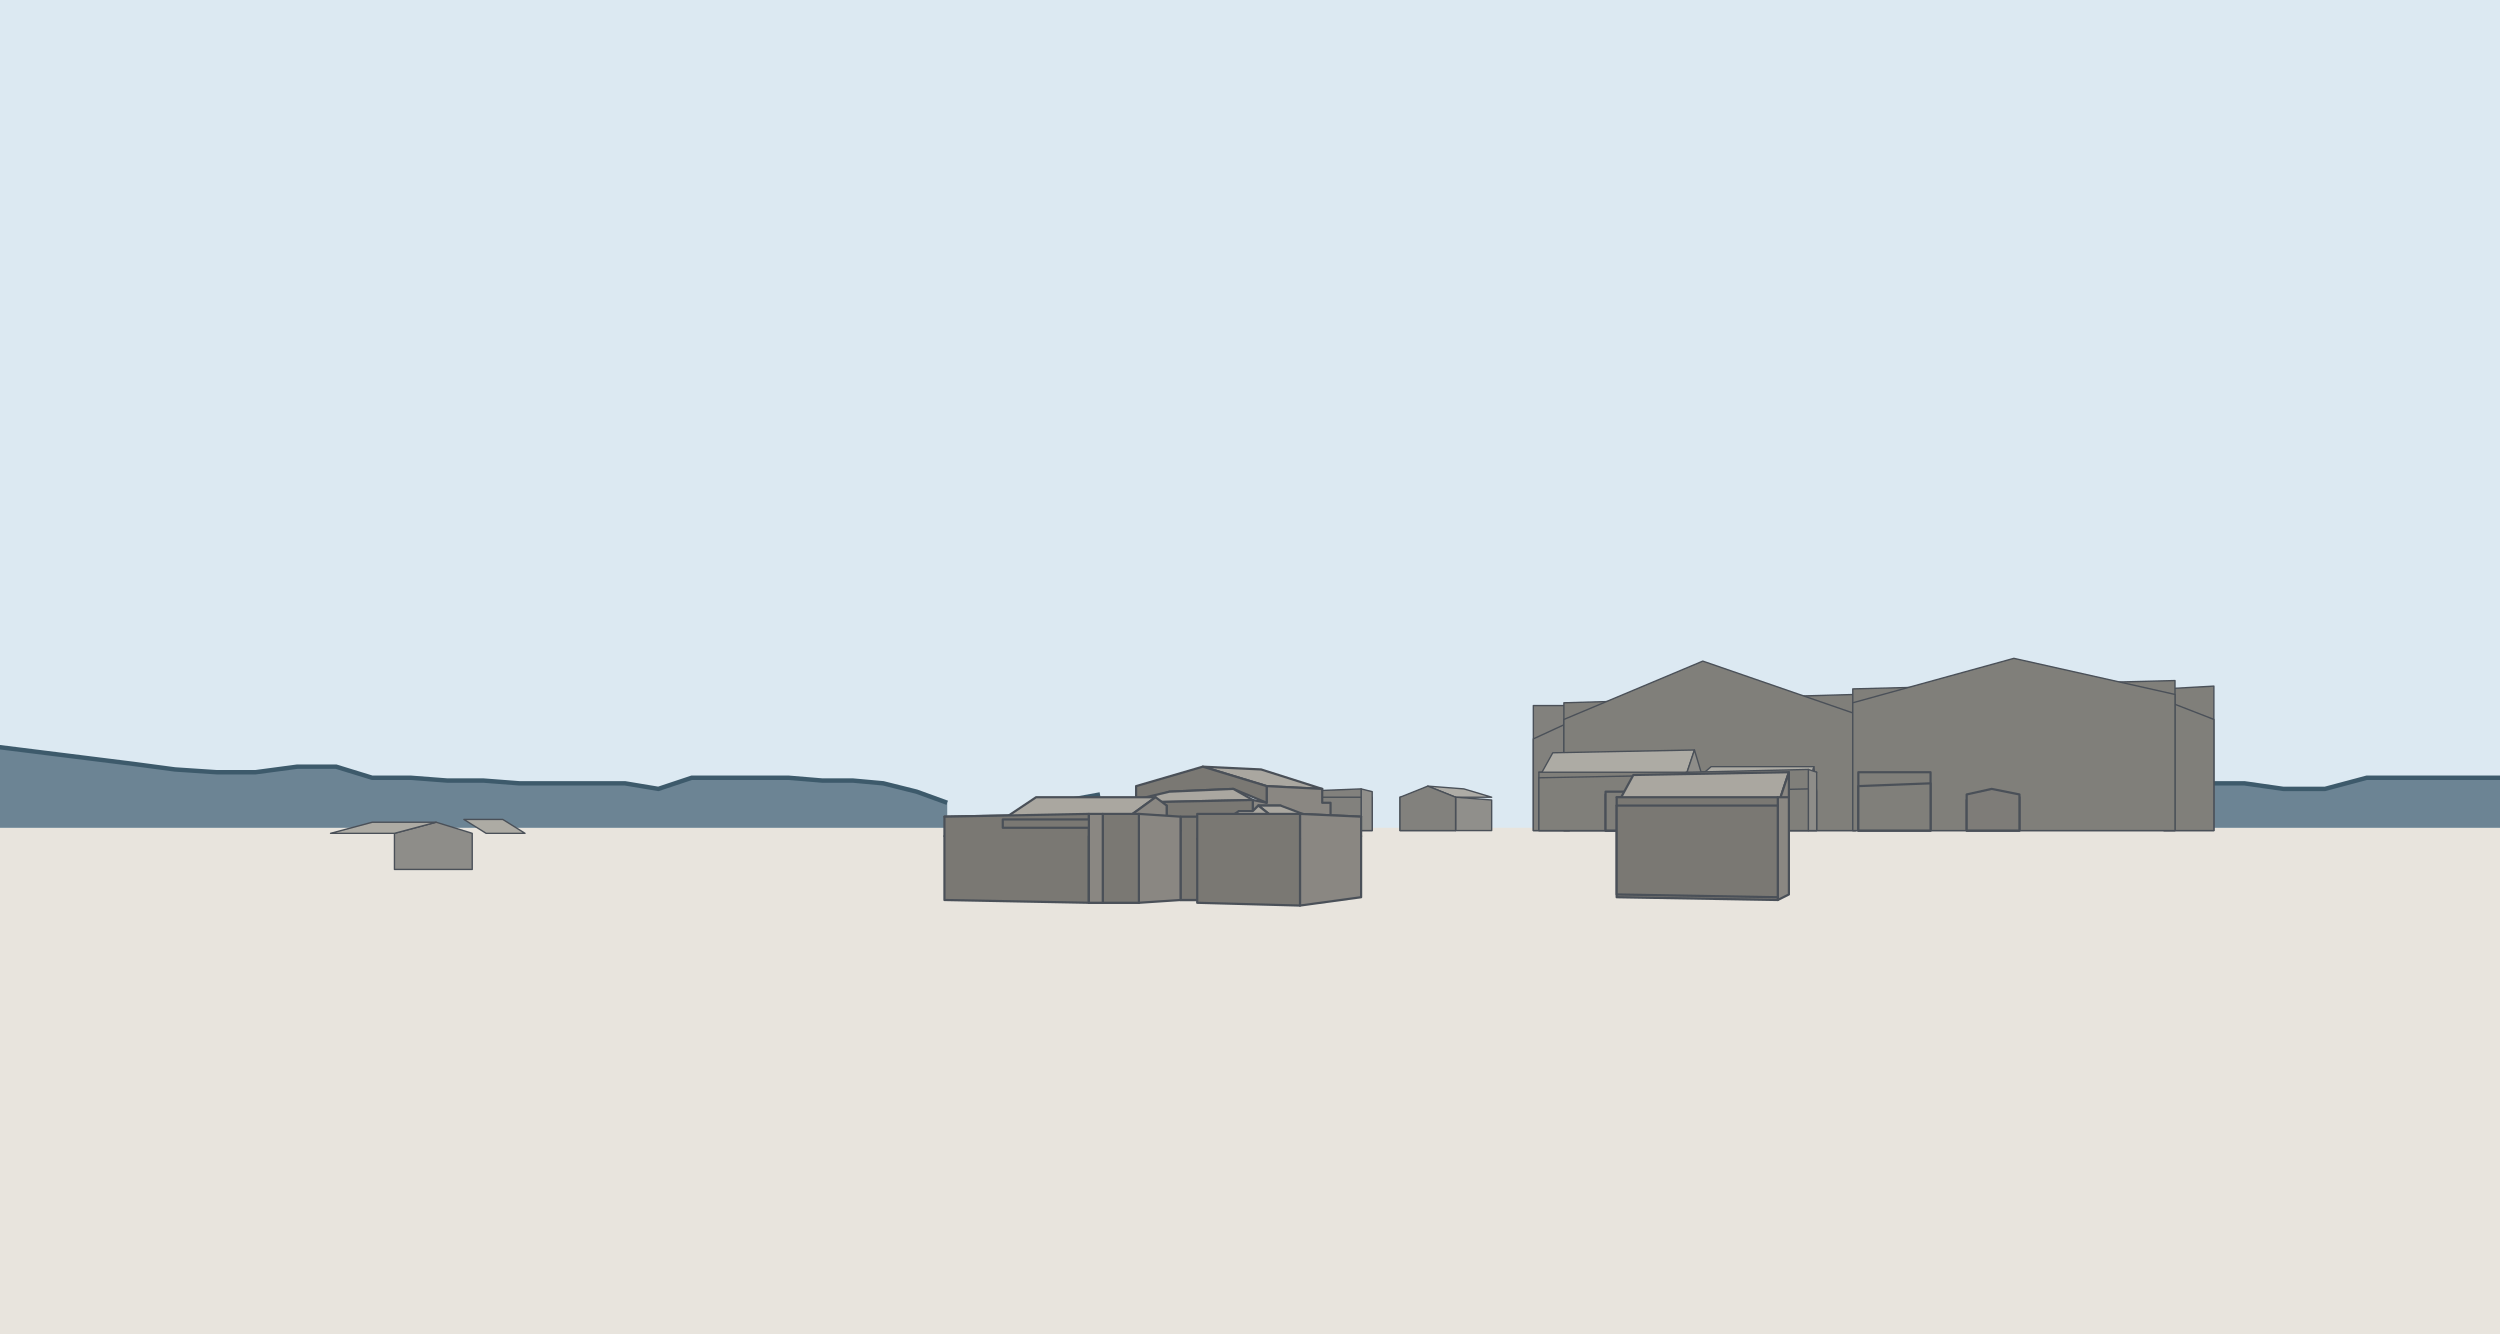
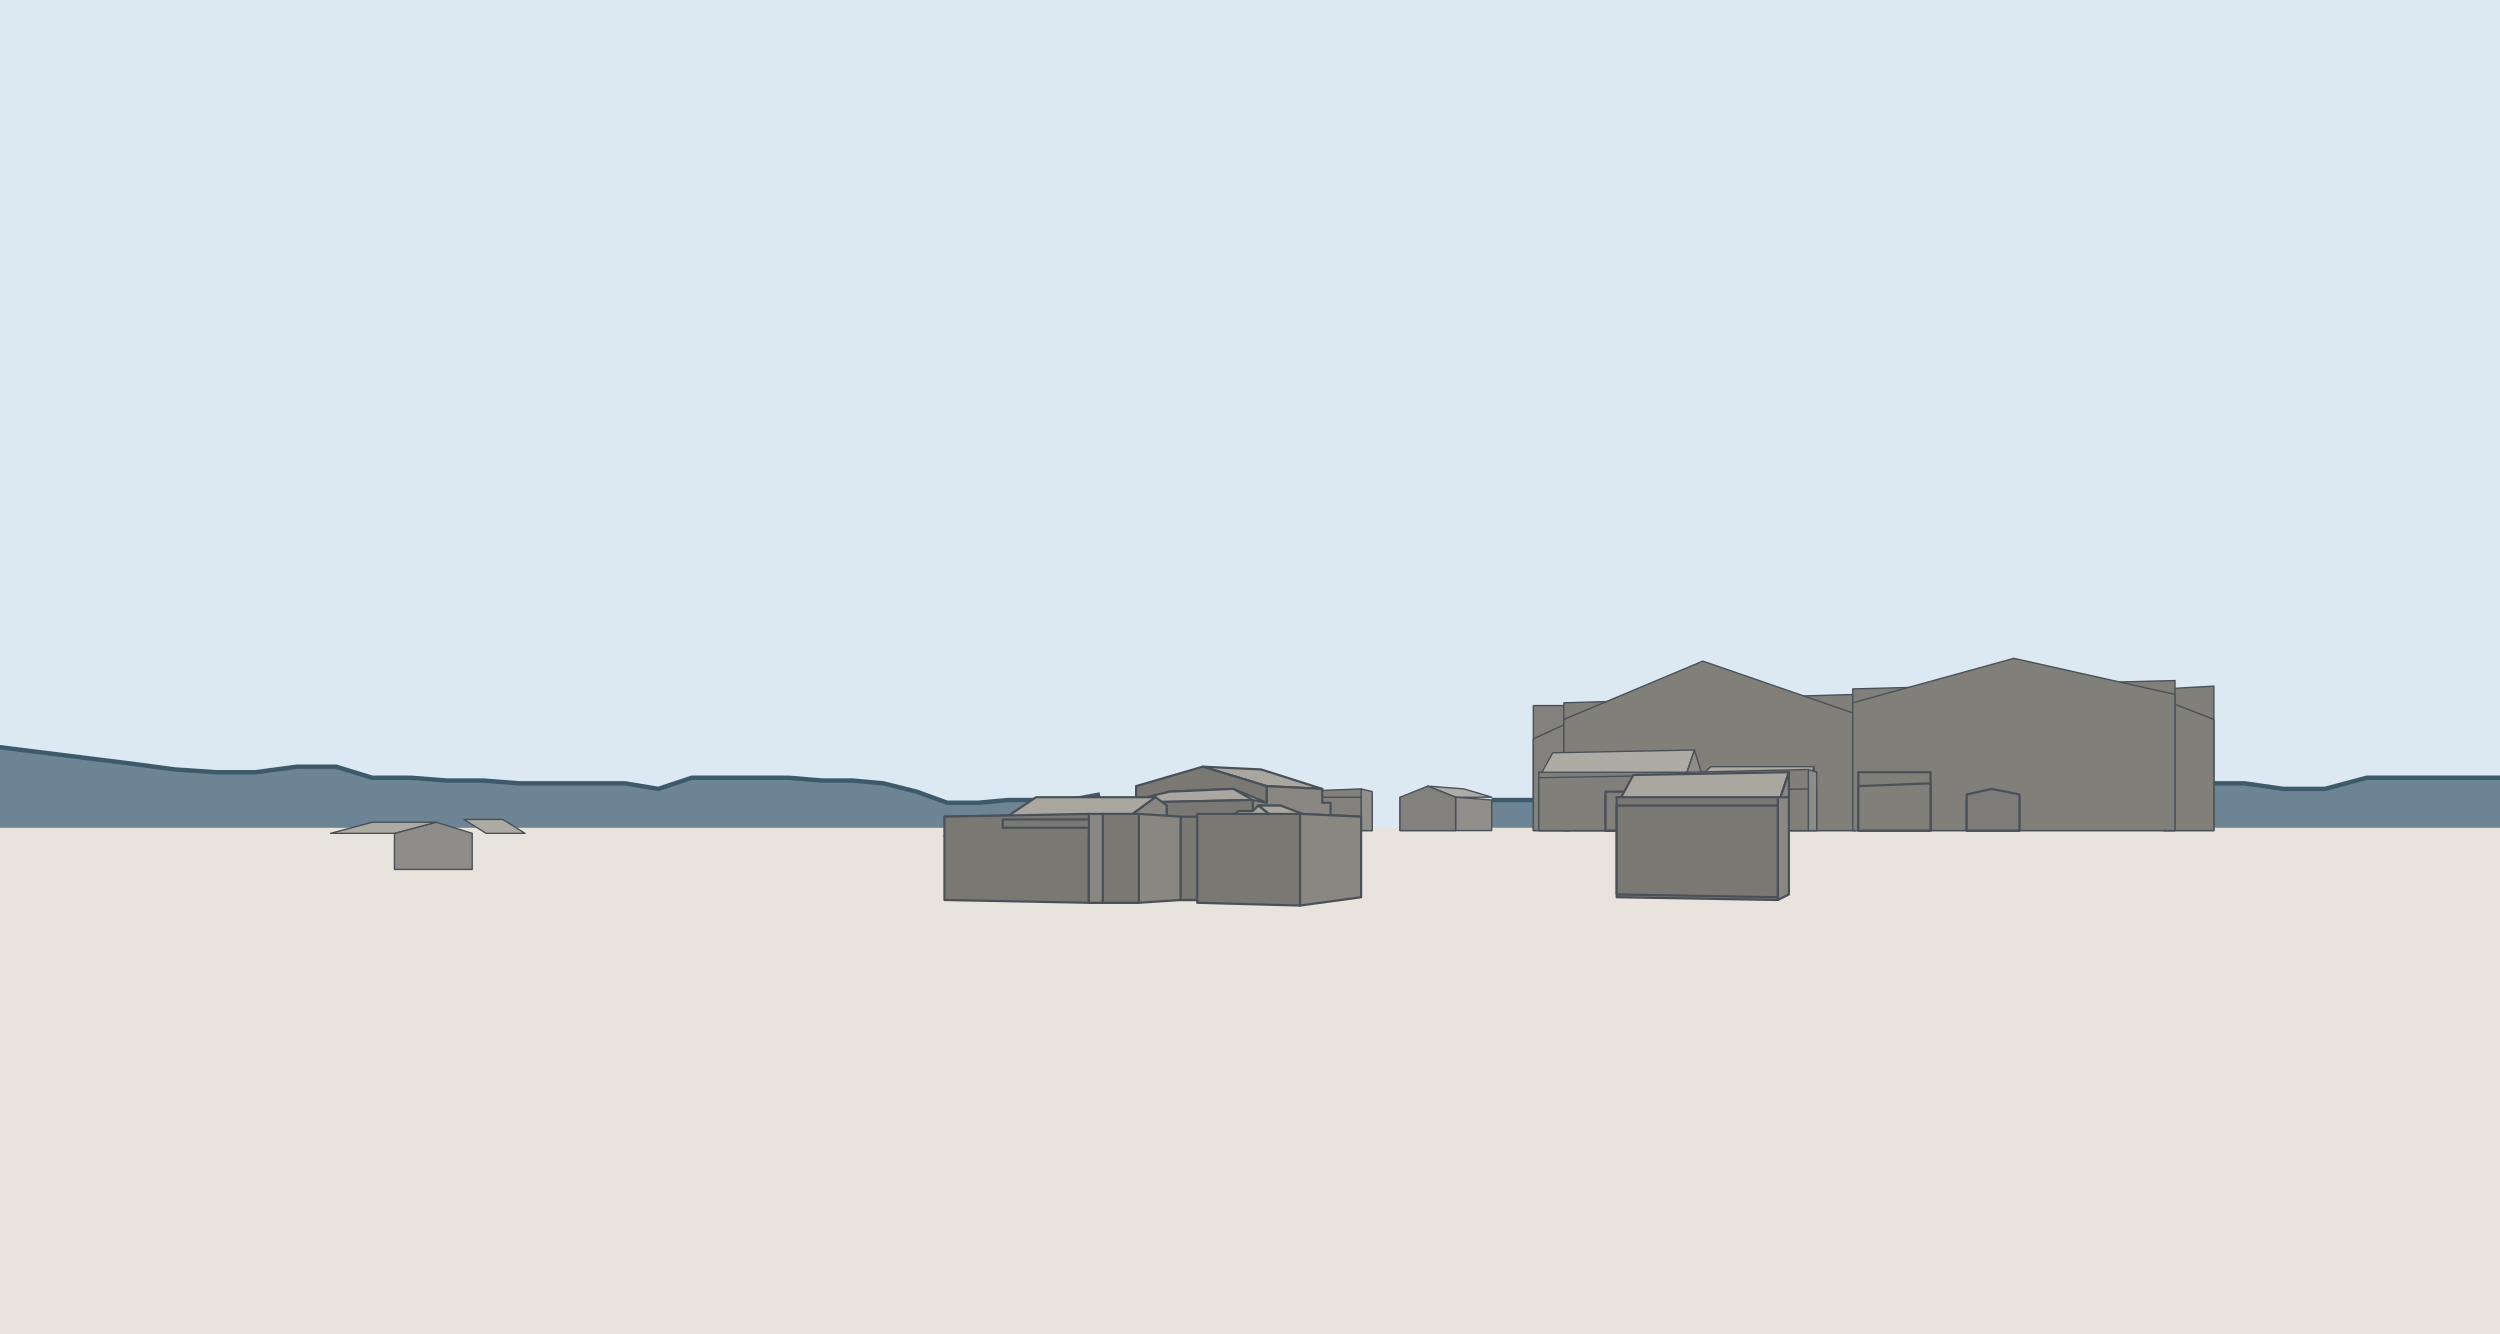
<svg xmlns="http://www.w3.org/2000/svg" viewBox="0 0 900 480">
  <rect width="900" height="480" fill="#dce9f2" />
  <rect y="298" width="900" height="480" fill="#e8e4dd" />
-   <polygon points="-70,298 -70,273 -52,271 -34,272 -17,269 0,269 16,271 32,273 48,275 63,277 78,278 92,278 107,276 121,276 134,280 148,280 161,281 174,281 187,282 200,282 212,282 225,282 237,284 249,280 261,280 272,280 284,280 296,281 307,281 318,282 330,285 341,289 341,298" fill="#6c8494" />
-   <polyline points="-70,273 -52,271 -34,272 -17,269 0,269 16,271 32,273 48,275 63,277 78,278 92,278 107,276 121,276 134,280 148,280 161,281 174,281 187,282 200,282 212,282 225,282 237,284 249,280 261,280 272,280 284,280 296,281 307,281 318,282 330,285 341,289" fill="none" stroke="#3d5a6b" stroke-width="1.6" />
-   <polygon points="374,298 374,288 385,288 396,286 396,298" fill="#6c8494" />
-   <polyline points="374,288 385,288 396,286" fill="none" stroke="#3d5a6b" stroke-width="1.6" />
-   <polygon points="593,298 593,288 604,289 604,298" fill="#6c8494" />
-   <polyline points="593,288 604,289" fill="none" stroke="#3d5a6b" stroke-width="1.6" />
-   <polygon points="688,298 688,284 700,284 713,284 713,298" fill="#6c8494" />
-   <polyline points="688,284 700,284 713,284" fill="none" stroke="#3d5a6b" stroke-width="1.6" />
-   <polygon points="739,298 739,282 752,282 752,298" fill="#6c8494" />
-   <polyline points="739,282 752,282" fill="none" stroke="#3d5a6b" stroke-width="1.6" />
-   <polygon points="793,298 793,282 808,282 822,284 837,284 852,280 868,280 884,280 900,280 900,298" fill="#6c8494" />
-   <polyline points="793,282 808,282 822,284 837,284 852,280 868,280 884,280 900,280" fill="none" stroke="#3d5a6b" stroke-width="1.6" />
-   <polygon points="934,298 934,288 952,288 970,288 970,298" fill="#6c8494" />
-   <polyline points="934,288 952,288 970,288" fill="none" stroke="#3d5a6b" stroke-width="1.6" />
+   <polygon points="-70,298 -70,273 -52,271 -34,272 -17,269 0,269 16,271 32,273 48,275 63,277 78,278 92,278 107,276 121,276 134,280 148,280 161,281 174,281 187,282 200,282 212,282 225,282 237,284 249,280 261,280 272,280 284,280 296,281 307,281 318,282 330,285 341,289 352,289 363,288 374,288 385,288 396,286 396,298" fill="#6c8494" />
+   <polyline points="-70,273 -52,271 -34,272 -17,269 0,269 16,271 32,273 48,275 63,277 78,278 92,278 107,276 121,276 134,280 148,280 161,281 174,281 187,282 200,282 212,282 225,282 237,284 249,280 261,280 272,280 284,280 296,281 307,281 318,282 330,285 341,289 352,289 363,288 374,288 385,288 396,286" fill="none" stroke="#3d5a6b" stroke-width="1.6" />
+   <polygon points="537,298 537,288 548,288 559,288 570,288 582,288 593,288 604,289 616,289 628,288 639,288 651,288 663,286 675,285 688,284 700,284 713,284 726,283 739,282 752,282 766,282 779,282 793,282 808,282 822,284 837,284 852,280 868,280 884,280 900,280 917,284 934,288 952,288 970,288 970,298" fill="#6c8494" />
+   <polyline points="537,288 548,288 559,288 570,288 582,288 593,288 604,289 616,289 628,288 639,288 651,288 663,286 675,285 688,284 700,284 713,284 726,283 739,282 752,282 766,282 779,282 793,282 808,282 822,284 837,284 852,280 868,280 884,280 900,280 917,284 934,288 952,288 970,288" fill="none" stroke="#3d5a6b" stroke-width="1.6" />
  <g fill="#908f8b" stroke="#4a5058" stroke-linejoin="round" stroke-width="0.5">
    <polygon points="494,287 490,287 490,299 494,299 494,287" />
    <polygon points="490,299 494,299 494,285 490,284 490,299" />
  </g>
  <g fill="#82817d" stroke="#4a5058" stroke-linejoin="round" stroke-width="0.5">
    <polygon points="465,299 490,299 490,284 465,285 465,299" />
    <polygon points="490,287 465,287 465,299 490,299 490,287" />
  </g>
  <g fill="#aeaca6" stroke="#4a5058" stroke-linejoin="round" stroke-width="0.5">
    <polygon points="514,283 524,287 537,287 527,284 514,283" />
  </g>
  <g fill="#82817d" stroke="#4a5058" stroke-linejoin="round" stroke-width="0.5">
    <polygon points="552,299 565,299 565,254 552,254 552,299" />
    <polygon points="565,260 552,266 552,299 565,299 565,260" />
  </g>
  <g fill="#908f8b" stroke="#4a5058" stroke-linejoin="round" stroke-width="0.5">
    <polygon points="524,299 537,299 537,288 524,287 524,299" />
  </g>
  <g fill="#82817d" stroke="#4a5058" stroke-linejoin="round" stroke-width="0.5">
    <polygon points="504,299 524,299 524,287 504,287 504,299" />
    <polygon points="524,299 524,287 514,283 504,287 504,299 524,299" />
  </g>
  <g fill="#807f7a" stroke="#4a5058" stroke-linejoin="round" stroke-width="0.5">
    <polygon points="563,299 668,299 668,250 563,253 563,299" />
    <polygon points="668,299 668,257 613,238 563,259 563,299 668,299" />
  </g>
  <g fill="#adaba4" stroke="#4a5058" stroke-linejoin="round" stroke-width="0.5">
    <polygon points="654,278 613,279 563,279 559,279 554,278 607,278 608,278 651,277 654,278" />
    <polygon points="559,271 554,280 607,279 610,270 559,271" />
  </g>
  <g fill="#8e8d89" stroke="#4a5058" stroke-linejoin="round" stroke-width="0.5">
    <polygon points="613,285 613,280 610,270 607,279 607,299 608,299 608,285 609,282 612,283 613,285" />
  </g>
  <g fill="#adaba4" stroke="#4a5058" stroke-linejoin="round" stroke-width="0.5">
    <polygon points="616,276 609,282 608,285 651,284 653,276 616,276" />
  </g>
  <g fill="#8e8d89" stroke="#4a5058" stroke-linejoin="round" stroke-width="0.5">
    <polygon points="654,299 654,285 653,276 651,284 651,299 654,299" />
  </g>
  <g fill="#807f7a" stroke="#4a5058" stroke-linejoin="round" stroke-width="0.5">
    <polygon points="554,299 607,299 607,278 554,278 554,299" />
    <polygon points="607,279 554,280 554,299 607,299 607,279" />
  </g>
  <g fill="#8e8d89" stroke="#4a5058" stroke-linejoin="round" stroke-width="0.5">
    <polygon points="651,299 654,299 654,278 651,277 651,299" />
    <polygon points="607,299 608,299 608,278 607,278 607,299" />
  </g>
  <g fill="#807f7a" stroke="#4a5058" stroke-linejoin="round" stroke-width="0.5">
    <polygon points="608,299 651,299 651,277 608,278 608,299" />
  </g>
  <g fill="#8e8d89" stroke="#4a5058" stroke-linejoin="round" stroke-width="0.5">
    <polygon points="170,313 170,300 157,296 142,300 142,313 170,313" />
  </g>
  <g fill="#adaba4" stroke="#4a5058" stroke-linejoin="round" stroke-width="0.5">
    <polygon points="134,296 119,300 142,300 157,296 134,296" />
  </g>
  <g fill="#807f7a" stroke="#4a5058" stroke-linejoin="round" stroke-width="0.5">
    <polygon points="651,284 608,285 608,299 651,299 651,284" />
    <polygon points="779,299 797,299 797,247 779,248 779,299" />
  </g>
  <g fill="#adaba4" stroke="#4a5058" stroke-linejoin="round" stroke-width="0.5">
    <polygon points="181,295 167,295 175,300 189,300 181,295" />
  </g>
  <g fill="#807f7a" stroke="#4a5058" stroke-linejoin="round" stroke-width="0.5">
    <polygon points="797,259 779,252 779,299 797,299 797,259" />
    <polygon points="667,299 783,299 783,245 667,248 667,299" />
    <polygon points="783,299 783,250 725,237 667,253 667,299 783,299" />
  </g>
  <g fill="#807f7a" stroke="#4a5058" stroke-linejoin="round" stroke-width="0.8">
    <polygon points="669,299 695,299 695,278 669,278 669,299" />
    <polygon points="695,282 669,283 669,299 695,299 695,282" />
    <polygon points="578,299 627,299 627,286 578,286 578,299" />
    <polygon points="627,285 578,285 578,299 627,299 627,285" />
  </g>
  <g fill="#7e7c78" stroke="#4a5058" stroke-linejoin="round" stroke-width="0.8">
    <polygon points="708,299 727,299 727,287 708,288 708,299" />
    <polygon points="727,299 727,286 717,284 708,286 708,299 727,299" />
  </g>
  <g fill="#8a8782" stroke="#4a5058" stroke-linejoin="round" stroke-width="0.8">
    <polygon points="467,323 479,321 479,294 467,294 467,323" />
  </g>
  <g fill="#aaa7a0" stroke="#4a5058" stroke-linejoin="round" stroke-width="0.8">
    <polygon points="454,277 433,276 456,283 476,284 454,277" />
    <polygon points="644,287 589,288 588,287 582,287 640,287 644,287" />
    <polygon points="588,279 582,290 640,290 644,278 588,279" />
  </g>
  <g fill="#8a8782" stroke="#4a5058" stroke-linejoin="round" stroke-width="0.8">
    <polygon points="479,289 476,289 476,284 456,283 456,289 451,288 451,292 453,290 461,290 467,301 467,323 479,321 479,289" />
    <polygon points="644,321 644,290 644,278 640,290 640,323 644,321" />
    <polygon points="640,324 644,322 644,287 640,287 640,324" />
  </g>
  <g fill="#aaa7a0" stroke="#4a5058" stroke-linejoin="round" stroke-width="0.8">
    <polygon points="467,294 479,294 435,294 432,294 414,294 374,294 340,294 392,293 397,293 410,293 425,294 439,294 431,293 468,293 490,294 467,294" />
  </g>
  <g fill="#7a7873" stroke="#4a5058" stroke-linejoin="round" stroke-width="0.8">
    <polygon points="582,323 640,324 640,287 582,287 582,323" />
    <polygon points="433,276 409,283 409,289 421,285 444,284 456,289 456,283 433,276" />
    <polygon points="640,290 582,290 582,322 640,323 640,290" />
  </g>
  <g fill="#aaa7a0" stroke="#4a5058" stroke-linejoin="round" stroke-width="0.8">
    <polygon points="421,285 404,289 451,288 444,284 421,285" />
  </g>
  <g fill="#7a7873" stroke="#4a5058" stroke-linejoin="round" stroke-width="0.8">
    <polygon points="439,324 439,302 446,292 451,292 451,288 404,289 404,290 420,290 420,296 425,299 425,324 439,324" />
    <polygon points="425,324 439,324 439,294 425,294 425,324" />
  </g>
  <g fill="#aaa7a0" stroke="#4a5058" stroke-linejoin="round" stroke-width="0.8">
    <polygon points="416,287 373,287 361,295 405,295 416,287" />
    <polygon points="468,302 490,301 461,290 453,290 468,302" />
  </g>
  <g fill="#8a8782" stroke="#4a5058" stroke-linejoin="round" stroke-width="0.8">
    <polygon points="416,287 405,295 405,299 408,296 420,296 420,290 416,287" />
  </g>
  <g fill="#aaa7a0" stroke="#4a5058" stroke-linejoin="round" stroke-width="0.8">
    <polygon points="366,294 340,301 392,301 397,298 361,298 366,294" />
  </g>
  <g fill="#8a8782" stroke="#4a5058" stroke-linejoin="round" stroke-width="0.8">
    <polygon points="468,326 490,323 490,294 468,293 468,326" />
  </g>
  <g fill="#aaa7a0" stroke="#4a5058" stroke-linejoin="round" stroke-width="0.8">
    <polygon points="453,290 451,292 446,292 431,302 468,302 453,290" />
    <polygon points="410,299 425,299 420,296 408,296 410,299" />
  </g>
  <g fill="#8a8782" stroke="#4a5058" stroke-linejoin="round" stroke-width="0.8">
    <polygon points="410,325 425,324 425,294 410,293 410,325" />
  </g>
  <g fill="#7a7873" stroke="#4a5058" stroke-linejoin="round" stroke-width="0.8">
    <polygon points="340,324 392,325 392,293 340,294 340,324" />
    <polygon points="410,299 405,299 405,295 361,295 361,298 397,298 397,325 410,325 410,299" />
    <polygon points="397,325 410,325 410,293 397,293 397,325" />
  </g>
  <g fill="#8a8782" stroke="#4a5058" stroke-linejoin="round" stroke-width="0.8">
    <polygon points="397,325 397,298 392,301 392,325 397,325" />
    <polygon points="392,325 397,325 397,293 392,293 392,325" />
  </g>
  <g fill="#7a7873" stroke="#4a5058" stroke-linejoin="round" stroke-width="0.8">
    <polygon points="431,325 468,326 468,293 431,293 431,325" />
  </g>
</svg>
